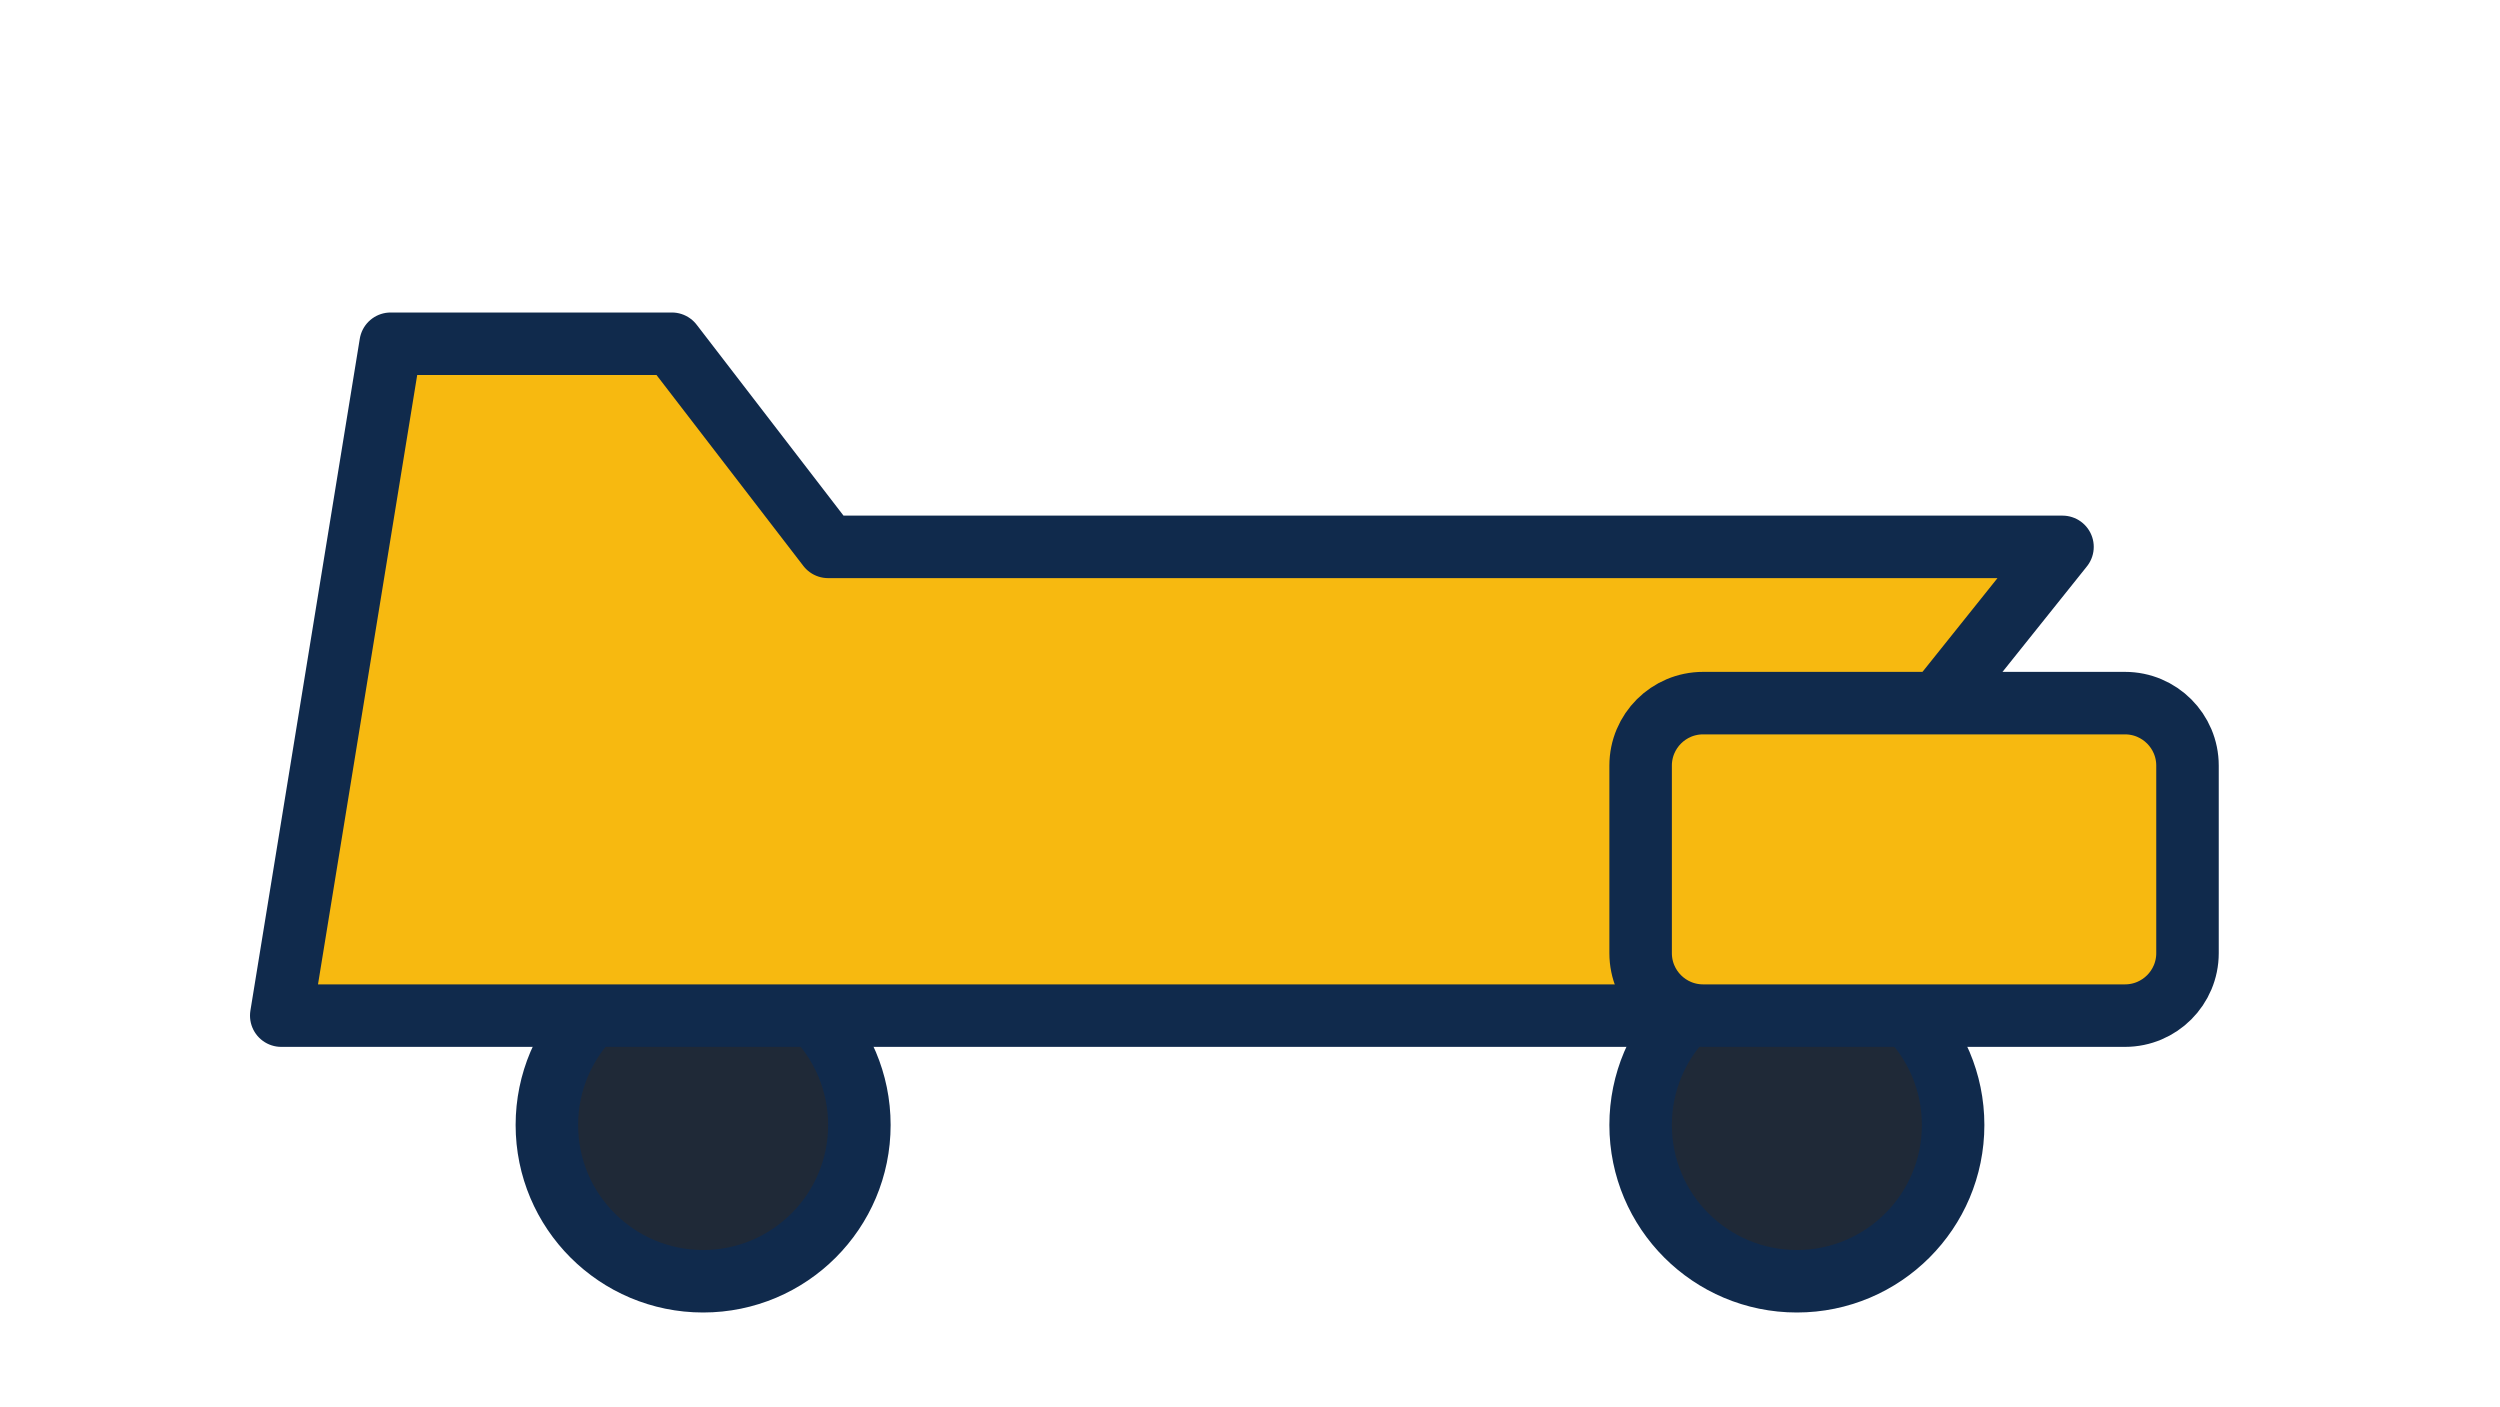
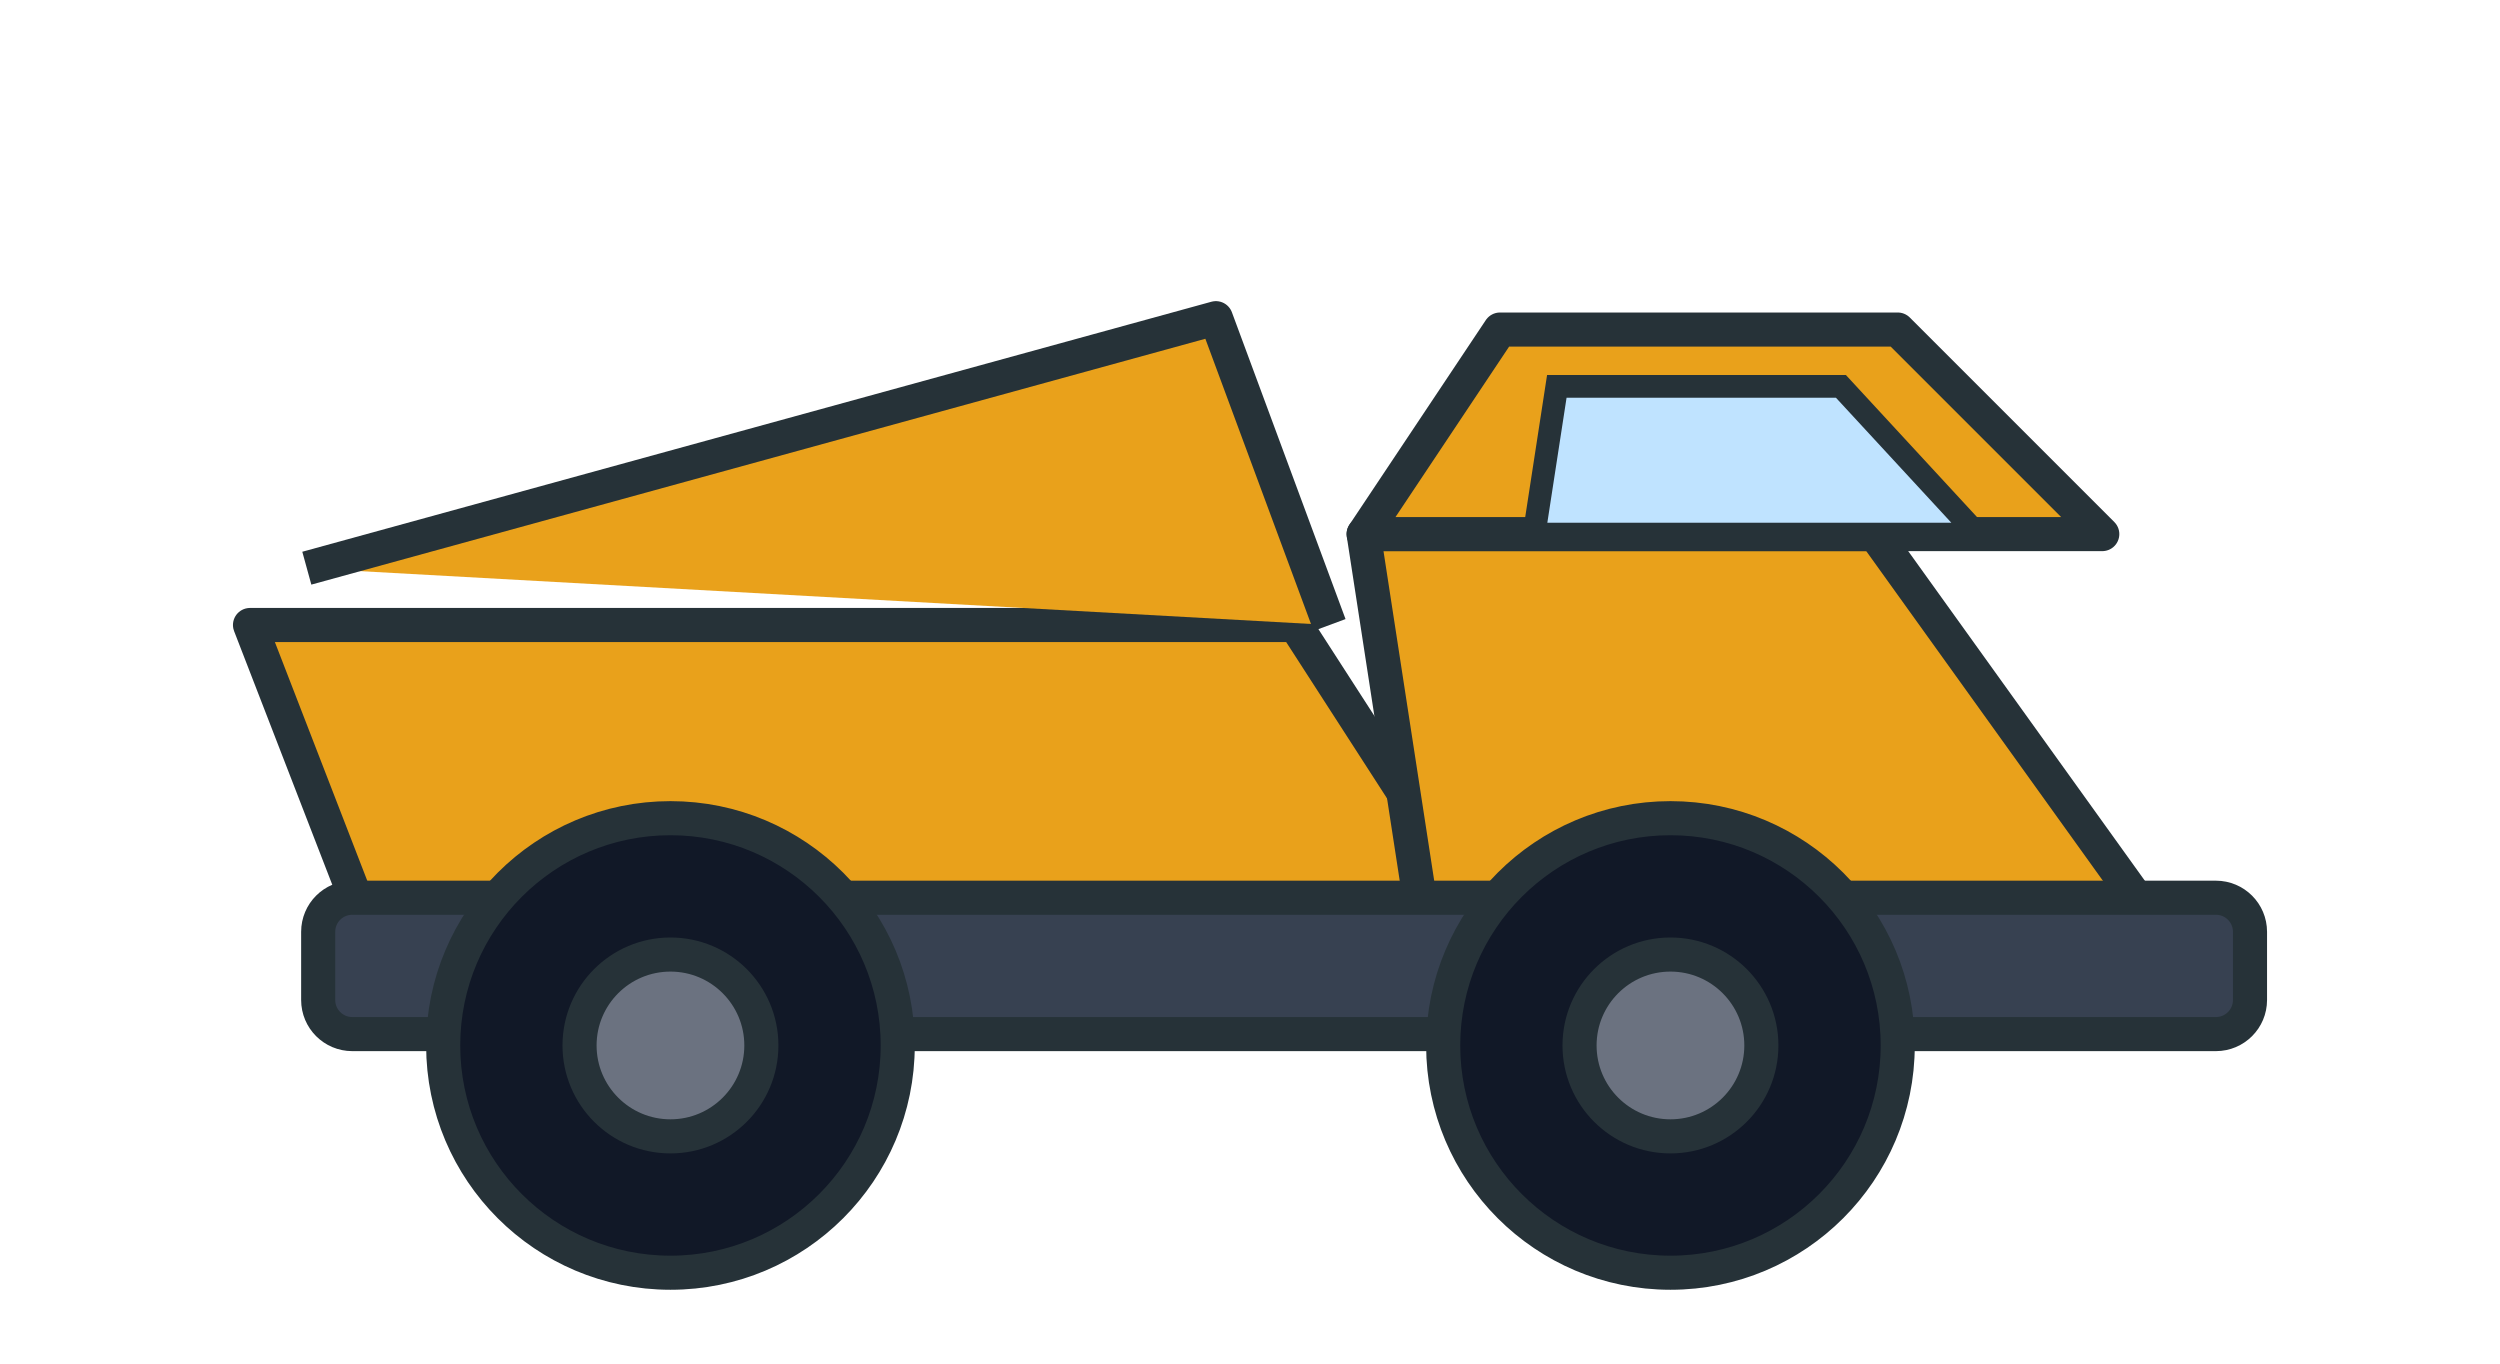
- <svg xmlns="http://www.w3.org/2000/svg" viewBox="0 0 160 90">
-   <rect width="160" height="90" fill="none" />
-   <g fill="#f7b910" stroke="#102a4c" stroke-width="4" stroke-linejoin="round">
-     <circle cx="45" cy="72" r="10" fill="#1f2937" />
-     <circle cx="115" cy="72" r="10" fill="#1f2937" />
-     <path d="M18 65h90l24-30H53L43 22H25z" />
-     <rect x="105" y="45" width="35" height="20" rx="4" />
+ <svg xmlns="http://www.w3.org/2000/svg" viewBox="0 0 220 120">
+   <g fill="#e9a11b" stroke="#263238" stroke-width="3" stroke-linejoin="round">
+     <path d="M22 55h92l20 31H34z" />
+     <path d="M120 47h45l28 39h-67z" />
+     <path d="M132 29h35l18 18h-65z" />
+     <rect x="28" y="79" width="170" height="12" rx="3" fill="#374151" />
+     <circle cx="59" cy="92" r="20" fill="#111827" />
+     <circle cx="59" cy="92" r="8" fill="#6b7280" />
+     <circle cx="147" cy="92" r="20" fill="#111827" />
+     <circle cx="147" cy="92" r="8" fill="#6b7280" />
+     <path d="M27 50l80-22 10 27" />
  </g>
+   <path d="M137 34h25l12 13h-39z" fill="#bfe3ff" stroke="#263238" stroke-width="2" />
</svg>
